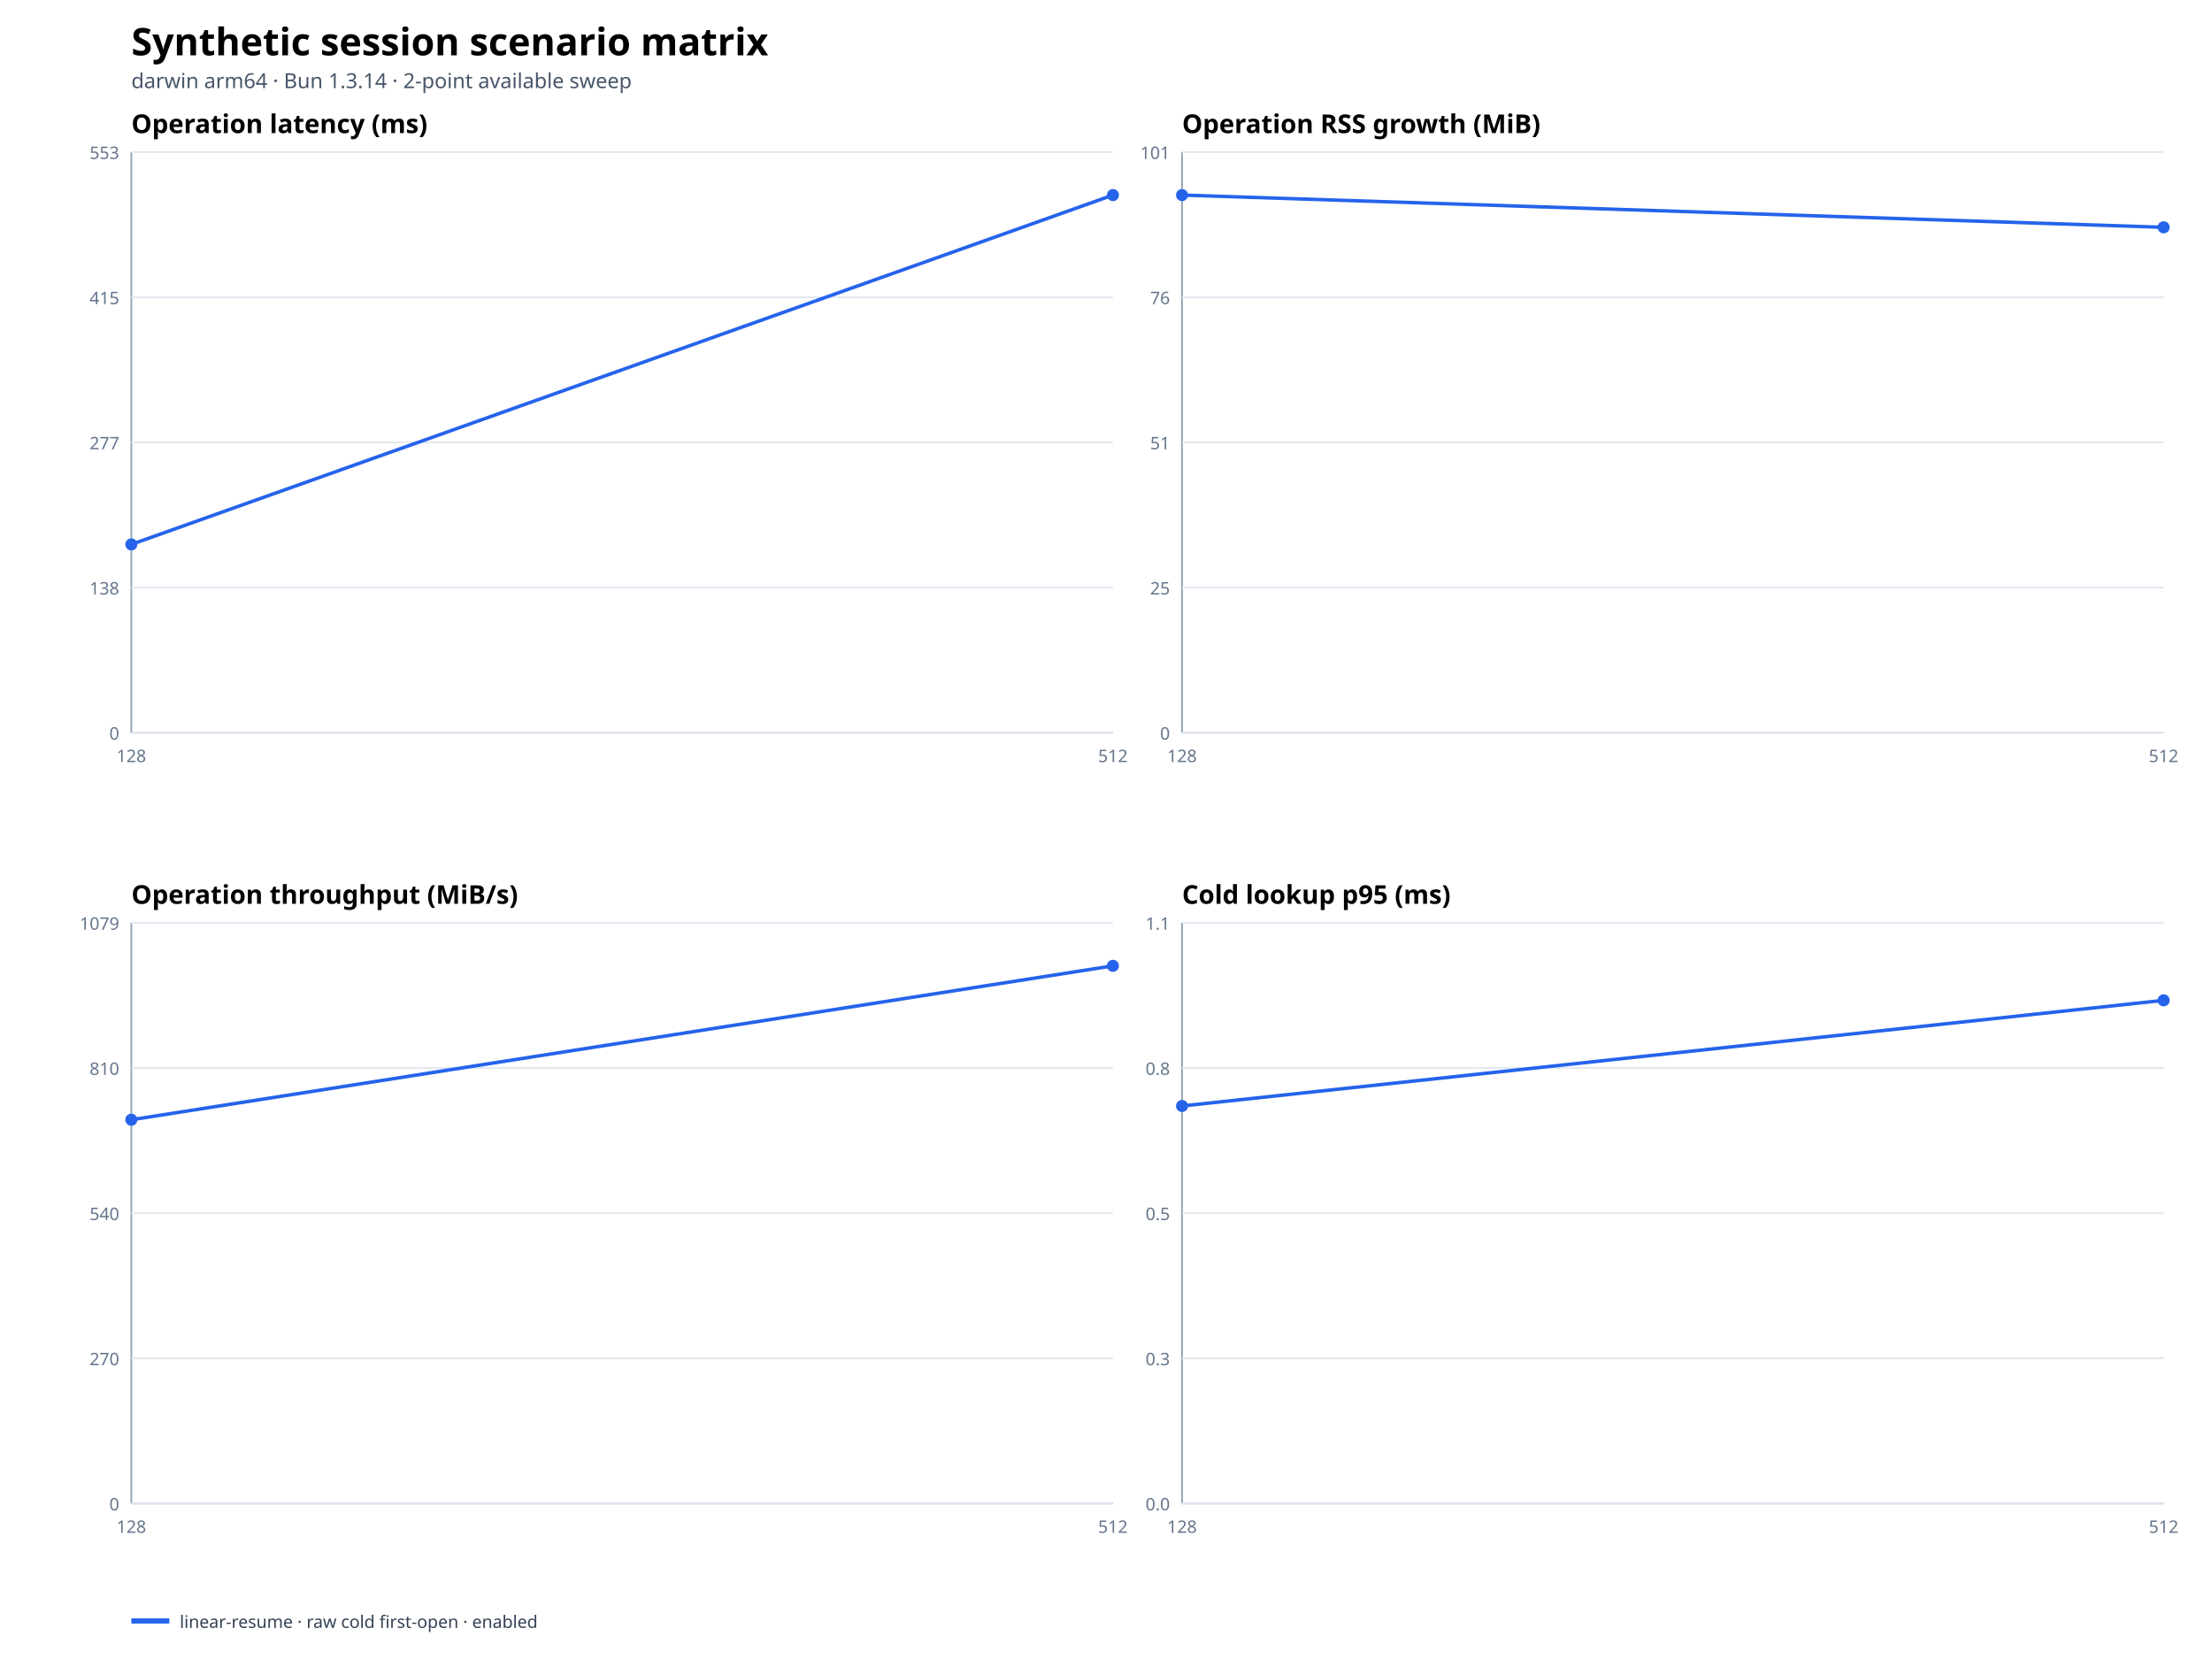
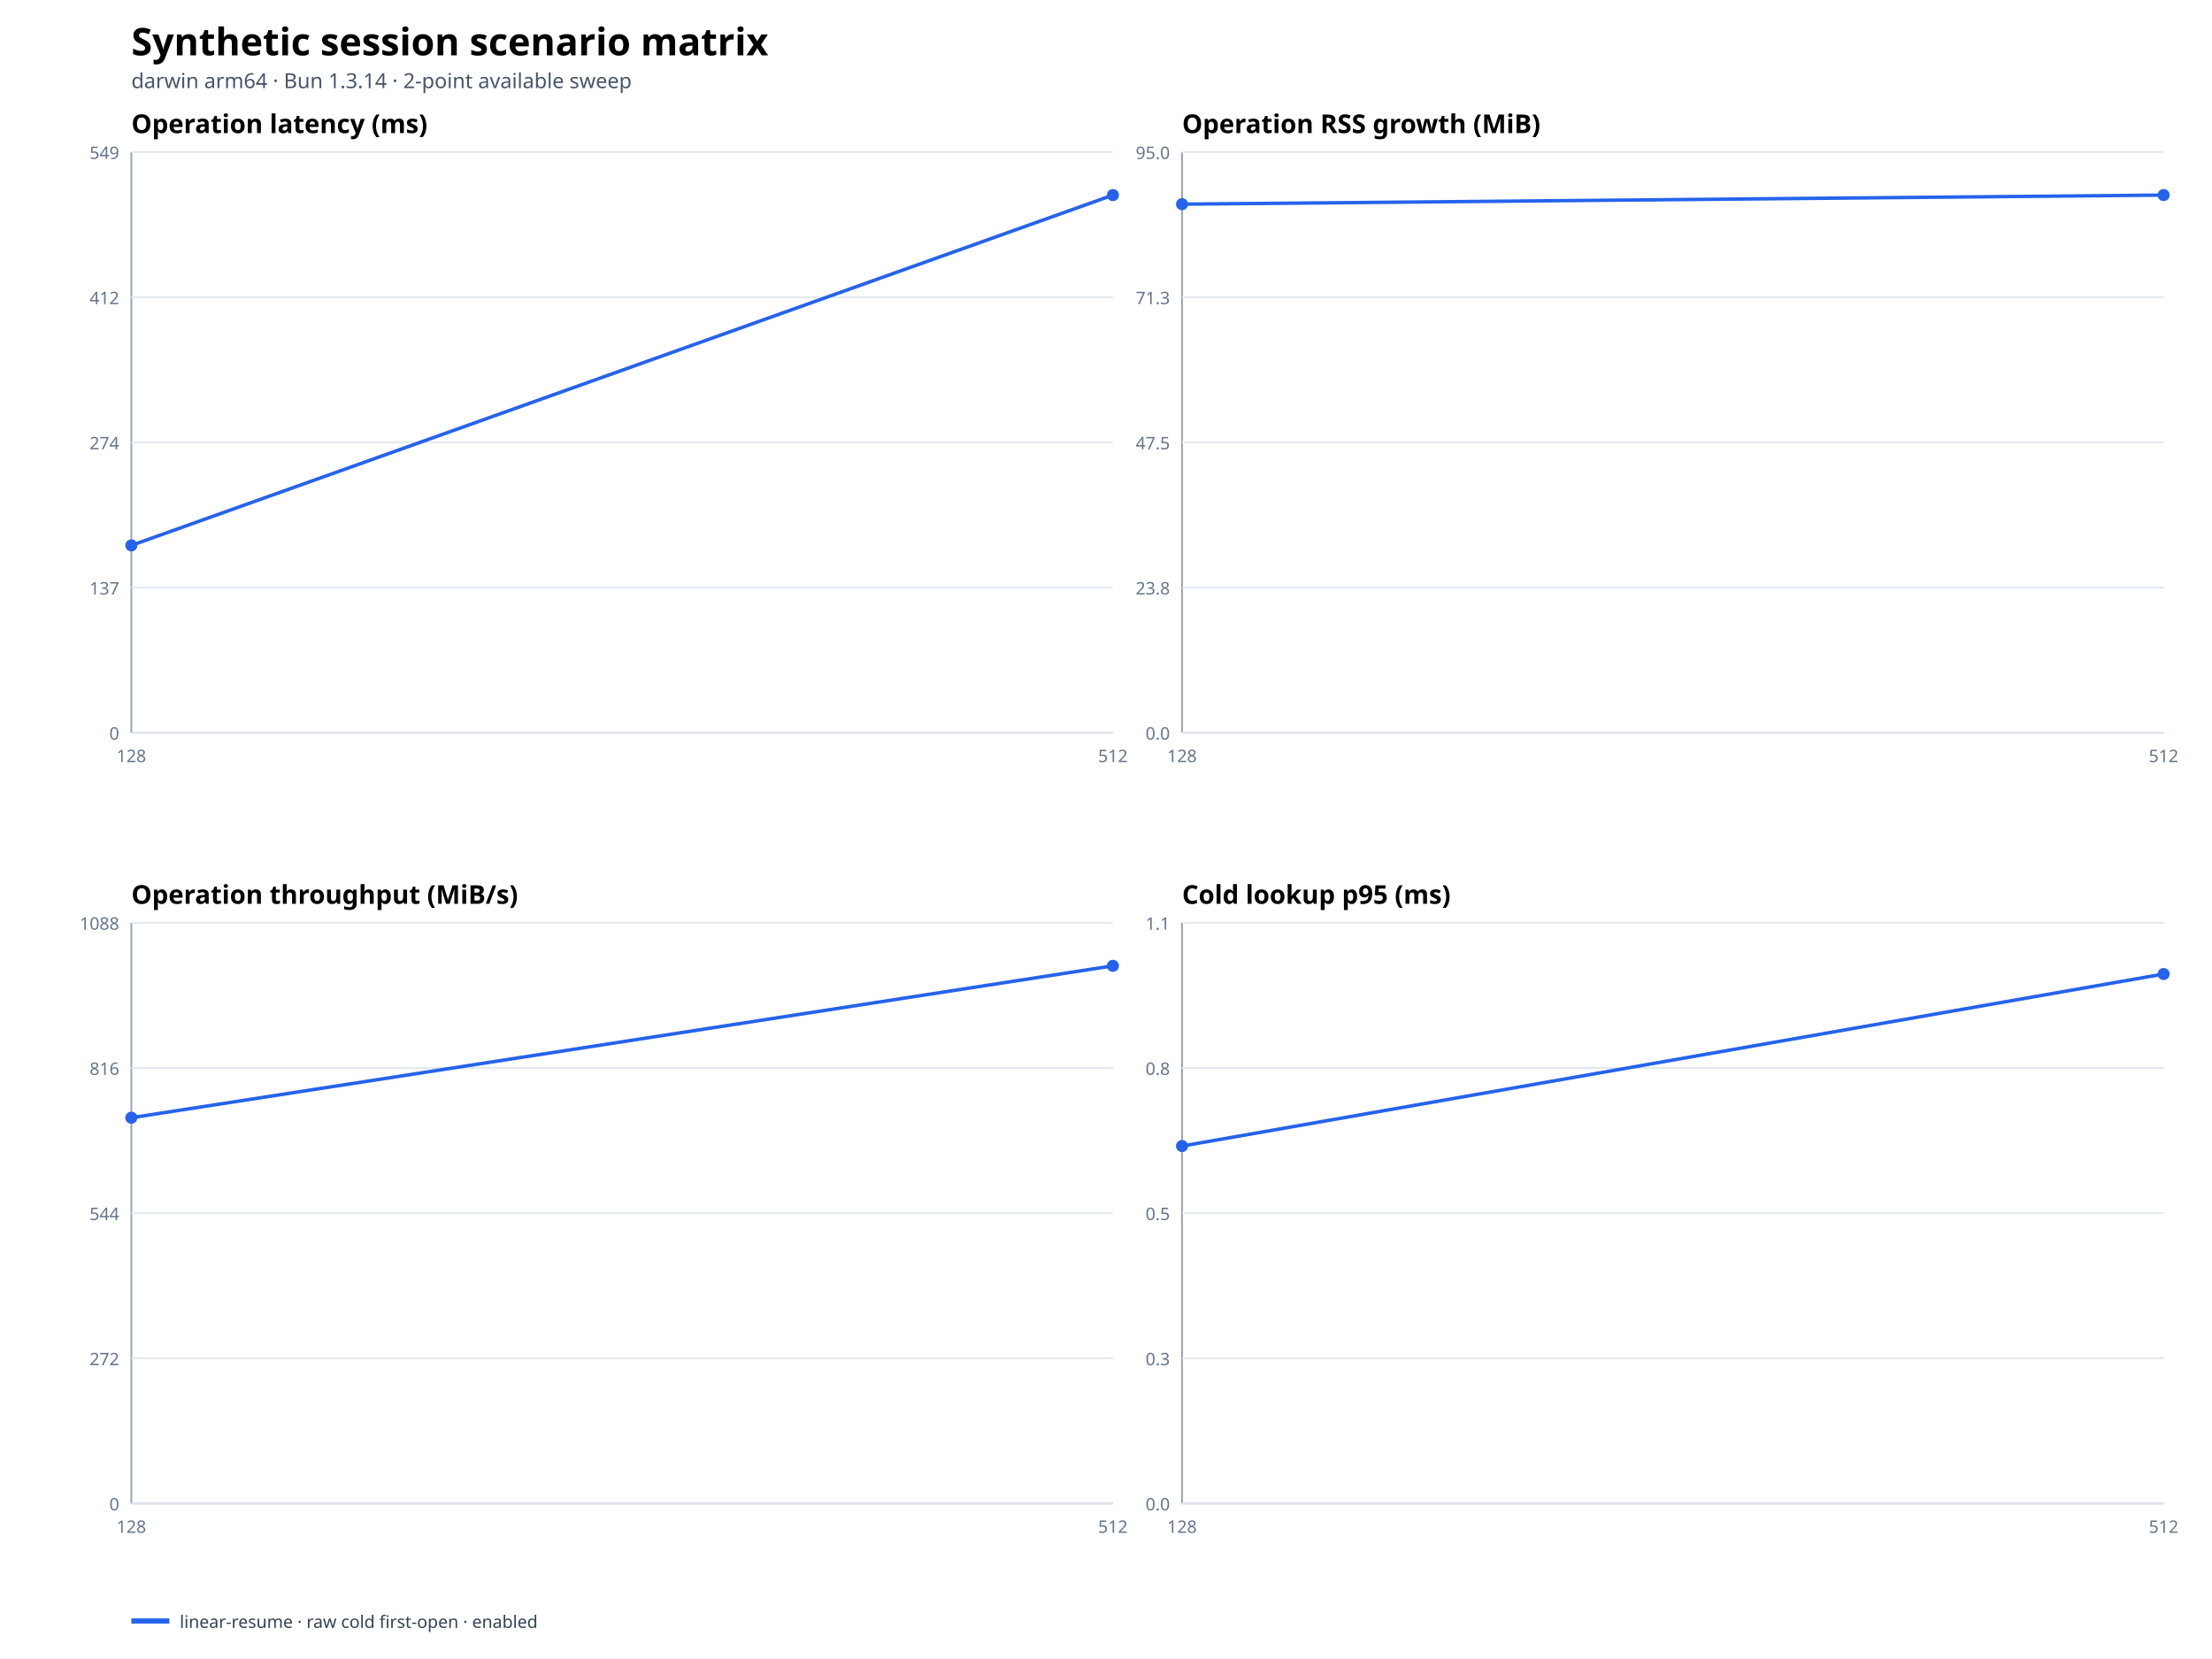
<svg xmlns="http://www.w3.org/2000/svg" width="1280" height="960" viewBox="0 0 1280 960">
  <rect width="100%" height="100%" fill="#ffffff" />
  <text x="76" y="32" font-family="system-ui,sans-serif" font-size="22" font-weight="700">Synthetic session scenario matrix</text>
  <text x="76" y="51" font-family="system-ui,sans-serif" font-size="12" fill="#475569">darwin arm64 · Bun 1.3.14 · 2-point available sweep</text>
  <text x="76" y="77" font-family="system-ui,sans-serif" font-size="15" font-weight="650">Operation latency (ms)</text>
  <line x1="76" y1="424" x2="644" y2="424" stroke="#94a3b8" />
  <line x1="76" y1="88" x2="76" y2="424" stroke="#94a3b8" />
  <line x1="76" y1="424" x2="644" y2="424" stroke="#e2e8f0" />
  <text x="69" y="428" text-anchor="end" font-family="system-ui,sans-serif" font-size="10" fill="#64748b">0</text>
  <line x1="76" y1="340" x2="644" y2="340" stroke="#e2e8f0" />
-   <text x="69" y="344" text-anchor="end" font-family="system-ui,sans-serif" font-size="10" fill="#64748b">138</text>
+   <text x="69" y="344" text-anchor="end" font-family="system-ui,sans-serif" font-size="10" fill="#64748b">137</text>
  <line x1="76" y1="256" x2="644" y2="256" stroke="#e2e8f0" />
-   <text x="69" y="260" text-anchor="end" font-family="system-ui,sans-serif" font-size="10" fill="#64748b">277</text>
+   <text x="69" y="260" text-anchor="end" font-family="system-ui,sans-serif" font-size="10" fill="#64748b">274</text>
  <line x1="76" y1="172" x2="644" y2="172" stroke="#e2e8f0" />
-   <text x="69" y="176" text-anchor="end" font-family="system-ui,sans-serif" font-size="10" fill="#64748b">415</text>
+   <text x="69" y="176" text-anchor="end" font-family="system-ui,sans-serif" font-size="10" fill="#64748b">412</text>
  <line x1="76" y1="88" x2="644" y2="88" stroke="#e2e8f0" />
-   <text x="69" y="92" text-anchor="end" font-family="system-ui,sans-serif" font-size="10" fill="#64748b">553</text>
+   <text x="69" y="92" text-anchor="end" font-family="system-ui,sans-serif" font-size="10" fill="#64748b">549</text>
  <text x="76" y="441" text-anchor="middle" font-family="system-ui,sans-serif" font-size="10" fill="#64748b">128</text>
  <text x="644" y="441" text-anchor="middle" font-family="system-ui,sans-serif" font-size="10" fill="#64748b">512</text>
-   <polyline fill="none" stroke="#2563eb" stroke-width="2" points="76,315.023 644,112.889" />
-   <circle cx="76" cy="315.023" r="3.5" fill="#2563eb" />
+   <polyline fill="none" stroke="#2563eb" stroke-width="2" points="76,315.599 644,112.889" />
+   <circle cx="76" cy="315.599" r="3.5" fill="#2563eb" />
  <circle cx="644" cy="112.889" r="3.5" fill="#2563eb" />
  <text x="684" y="77" font-family="system-ui,sans-serif" font-size="15" font-weight="650">Operation RSS growth (MiB)</text>
  <line x1="684" y1="424" x2="1252" y2="424" stroke="#94a3b8" />
  <line x1="684" y1="88" x2="684" y2="424" stroke="#94a3b8" />
  <line x1="684" y1="424" x2="1252" y2="424" stroke="#e2e8f0" />
-   <text x="677" y="428" text-anchor="end" font-family="system-ui,sans-serif" font-size="10" fill="#64748b">0</text>
+   <text x="677" y="428" text-anchor="end" font-family="system-ui,sans-serif" font-size="10" fill="#64748b">0.0</text>
  <line x1="684" y1="340" x2="1252" y2="340" stroke="#e2e8f0" />
-   <text x="677" y="344" text-anchor="end" font-family="system-ui,sans-serif" font-size="10" fill="#64748b">25</text>
+   <text x="677" y="344" text-anchor="end" font-family="system-ui,sans-serif" font-size="10" fill="#64748b">23.8</text>
  <line x1="684" y1="256" x2="1252" y2="256" stroke="#e2e8f0" />
-   <text x="677" y="260" text-anchor="end" font-family="system-ui,sans-serif" font-size="10" fill="#64748b">51</text>
+   <text x="677" y="260" text-anchor="end" font-family="system-ui,sans-serif" font-size="10" fill="#64748b">47.5</text>
  <line x1="684" y1="172" x2="1252" y2="172" stroke="#e2e8f0" />
-   <text x="677" y="176" text-anchor="end" font-family="system-ui,sans-serif" font-size="10" fill="#64748b">76</text>
+   <text x="677" y="176" text-anchor="end" font-family="system-ui,sans-serif" font-size="10" fill="#64748b">71.3</text>
  <line x1="684" y1="88" x2="1252" y2="88" stroke="#e2e8f0" />
-   <text x="677" y="92" text-anchor="end" font-family="system-ui,sans-serif" font-size="10" fill="#64748b">101</text>
+   <text x="677" y="92" text-anchor="end" font-family="system-ui,sans-serif" font-size="10" fill="#64748b">95.0</text>
  <text x="684" y="441" text-anchor="middle" font-family="system-ui,sans-serif" font-size="10" fill="#64748b">128</text>
  <text x="1252" y="441" text-anchor="middle" font-family="system-ui,sans-serif" font-size="10" fill="#64748b">512</text>
-   <polyline fill="none" stroke="#2563eb" stroke-width="2" points="684,112.889 1252,131.532" />
-   <circle cx="684" cy="112.889" r="3.5" fill="#2563eb" />
-   <circle cx="1252" cy="131.532" r="3.5" fill="#2563eb" />
+   <polyline fill="none" stroke="#2563eb" stroke-width="2" points="684,118.137 1252,112.889" />
+   <circle cx="684" cy="118.137" r="3.5" fill="#2563eb" />
+   <circle cx="1252" cy="112.889" r="3.5" fill="#2563eb" />
  <text x="76" y="523" font-family="system-ui,sans-serif" font-size="15" font-weight="650">Operation throughput (MiB/s)</text>
  <line x1="76" y1="870" x2="644" y2="870" stroke="#94a3b8" />
  <line x1="76" y1="534" x2="76" y2="870" stroke="#94a3b8" />
  <line x1="76" y1="870" x2="644" y2="870" stroke="#e2e8f0" />
  <text x="69" y="874" text-anchor="end" font-family="system-ui,sans-serif" font-size="10" fill="#64748b">0</text>
  <line x1="76" y1="786" x2="644" y2="786" stroke="#e2e8f0" />
-   <text x="69" y="790" text-anchor="end" font-family="system-ui,sans-serif" font-size="10" fill="#64748b">270</text>
+   <text x="69" y="790" text-anchor="end" font-family="system-ui,sans-serif" font-size="10" fill="#64748b">272</text>
  <line x1="76" y1="702" x2="644" y2="702" stroke="#e2e8f0" />
-   <text x="69" y="706" text-anchor="end" font-family="system-ui,sans-serif" font-size="10" fill="#64748b">540</text>
+   <text x="69" y="706" text-anchor="end" font-family="system-ui,sans-serif" font-size="10" fill="#64748b">544</text>
  <line x1="76" y1="618" x2="644" y2="618" stroke="#e2e8f0" />
-   <text x="69" y="622" text-anchor="end" font-family="system-ui,sans-serif" font-size="10" fill="#64748b">810</text>
+   <text x="69" y="622" text-anchor="end" font-family="system-ui,sans-serif" font-size="10" fill="#64748b">816</text>
  <line x1="76" y1="534" x2="644" y2="534" stroke="#e2e8f0" />
-   <text x="69" y="538" text-anchor="end" font-family="system-ui,sans-serif" font-size="10" fill="#64748b">1079</text>
+   <text x="69" y="538" text-anchor="end" font-family="system-ui,sans-serif" font-size="10" fill="#64748b">1088</text>
  <text x="76" y="887" text-anchor="middle" font-family="system-ui,sans-serif" font-size="10" fill="#64748b">128</text>
  <text x="644" y="887" text-anchor="middle" font-family="system-ui,sans-serif" font-size="10" fill="#64748b">512</text>
-   <polyline fill="none" stroke="#2563eb" stroke-width="2" points="76,647.957 644,558.889" />
-   <circle cx="76" cy="647.957" r="3.5" fill="#2563eb" />
+   <polyline fill="none" stroke="#2563eb" stroke-width="2" points="76,646.777 644,558.889" />
+   <circle cx="76" cy="646.777" r="3.5" fill="#2563eb" />
  <circle cx="644" cy="558.889" r="3.5" fill="#2563eb" />
  <text x="684" y="523" font-family="system-ui,sans-serif" font-size="15" font-weight="650">Cold lookup p95 (ms)</text>
  <line x1="684" y1="870" x2="1252" y2="870" stroke="#94a3b8" />
  <line x1="684" y1="534" x2="684" y2="870" stroke="#94a3b8" />
  <line x1="684" y1="870" x2="1252" y2="870" stroke="#e2e8f0" />
  <text x="677" y="874" text-anchor="end" font-family="system-ui,sans-serif" font-size="10" fill="#64748b">0.0</text>
  <line x1="684" y1="786" x2="1252" y2="786" stroke="#e2e8f0" />
  <text x="677" y="790" text-anchor="end" font-family="system-ui,sans-serif" font-size="10" fill="#64748b">0.3</text>
  <line x1="684" y1="702" x2="1252" y2="702" stroke="#e2e8f0" />
  <text x="677" y="706" text-anchor="end" font-family="system-ui,sans-serif" font-size="10" fill="#64748b">0.5</text>
  <line x1="684" y1="618" x2="1252" y2="618" stroke="#e2e8f0" />
  <text x="677" y="622" text-anchor="end" font-family="system-ui,sans-serif" font-size="10" fill="#64748b">0.8</text>
  <line x1="684" y1="534" x2="1252" y2="534" stroke="#e2e8f0" />
  <text x="677" y="538" text-anchor="end" font-family="system-ui,sans-serif" font-size="10" fill="#64748b">1.1</text>
  <text x="684" y="887" text-anchor="middle" font-family="system-ui,sans-serif" font-size="10" fill="#64748b">128</text>
  <text x="1252" y="887" text-anchor="middle" font-family="system-ui,sans-serif" font-size="10" fill="#64748b">512</text>
-   <polyline fill="none" stroke="#2563eb" stroke-width="2" points="684,639.985 1252,578.852" />
-   <circle cx="684" cy="639.985" r="3.5" fill="#2563eb" />
-   <circle cx="1252" cy="578.852" r="3.5" fill="#2563eb" />
+   <polyline fill="none" stroke="#2563eb" stroke-width="2" points="684,663.176 1252,563.633" />
+   <circle cx="684" cy="663.176" r="3.5" fill="#2563eb" />
+   <circle cx="1252" cy="563.633" r="3.5" fill="#2563eb" />
  <line x1="76" y1="938" x2="98" y2="938" stroke="#2563eb" stroke-width="3" />
  <text x="104" y="942" font-family="system-ui,sans-serif" font-size="10" fill="#334155">linear-resume · raw cold first-open · enabled</text>
</svg>
